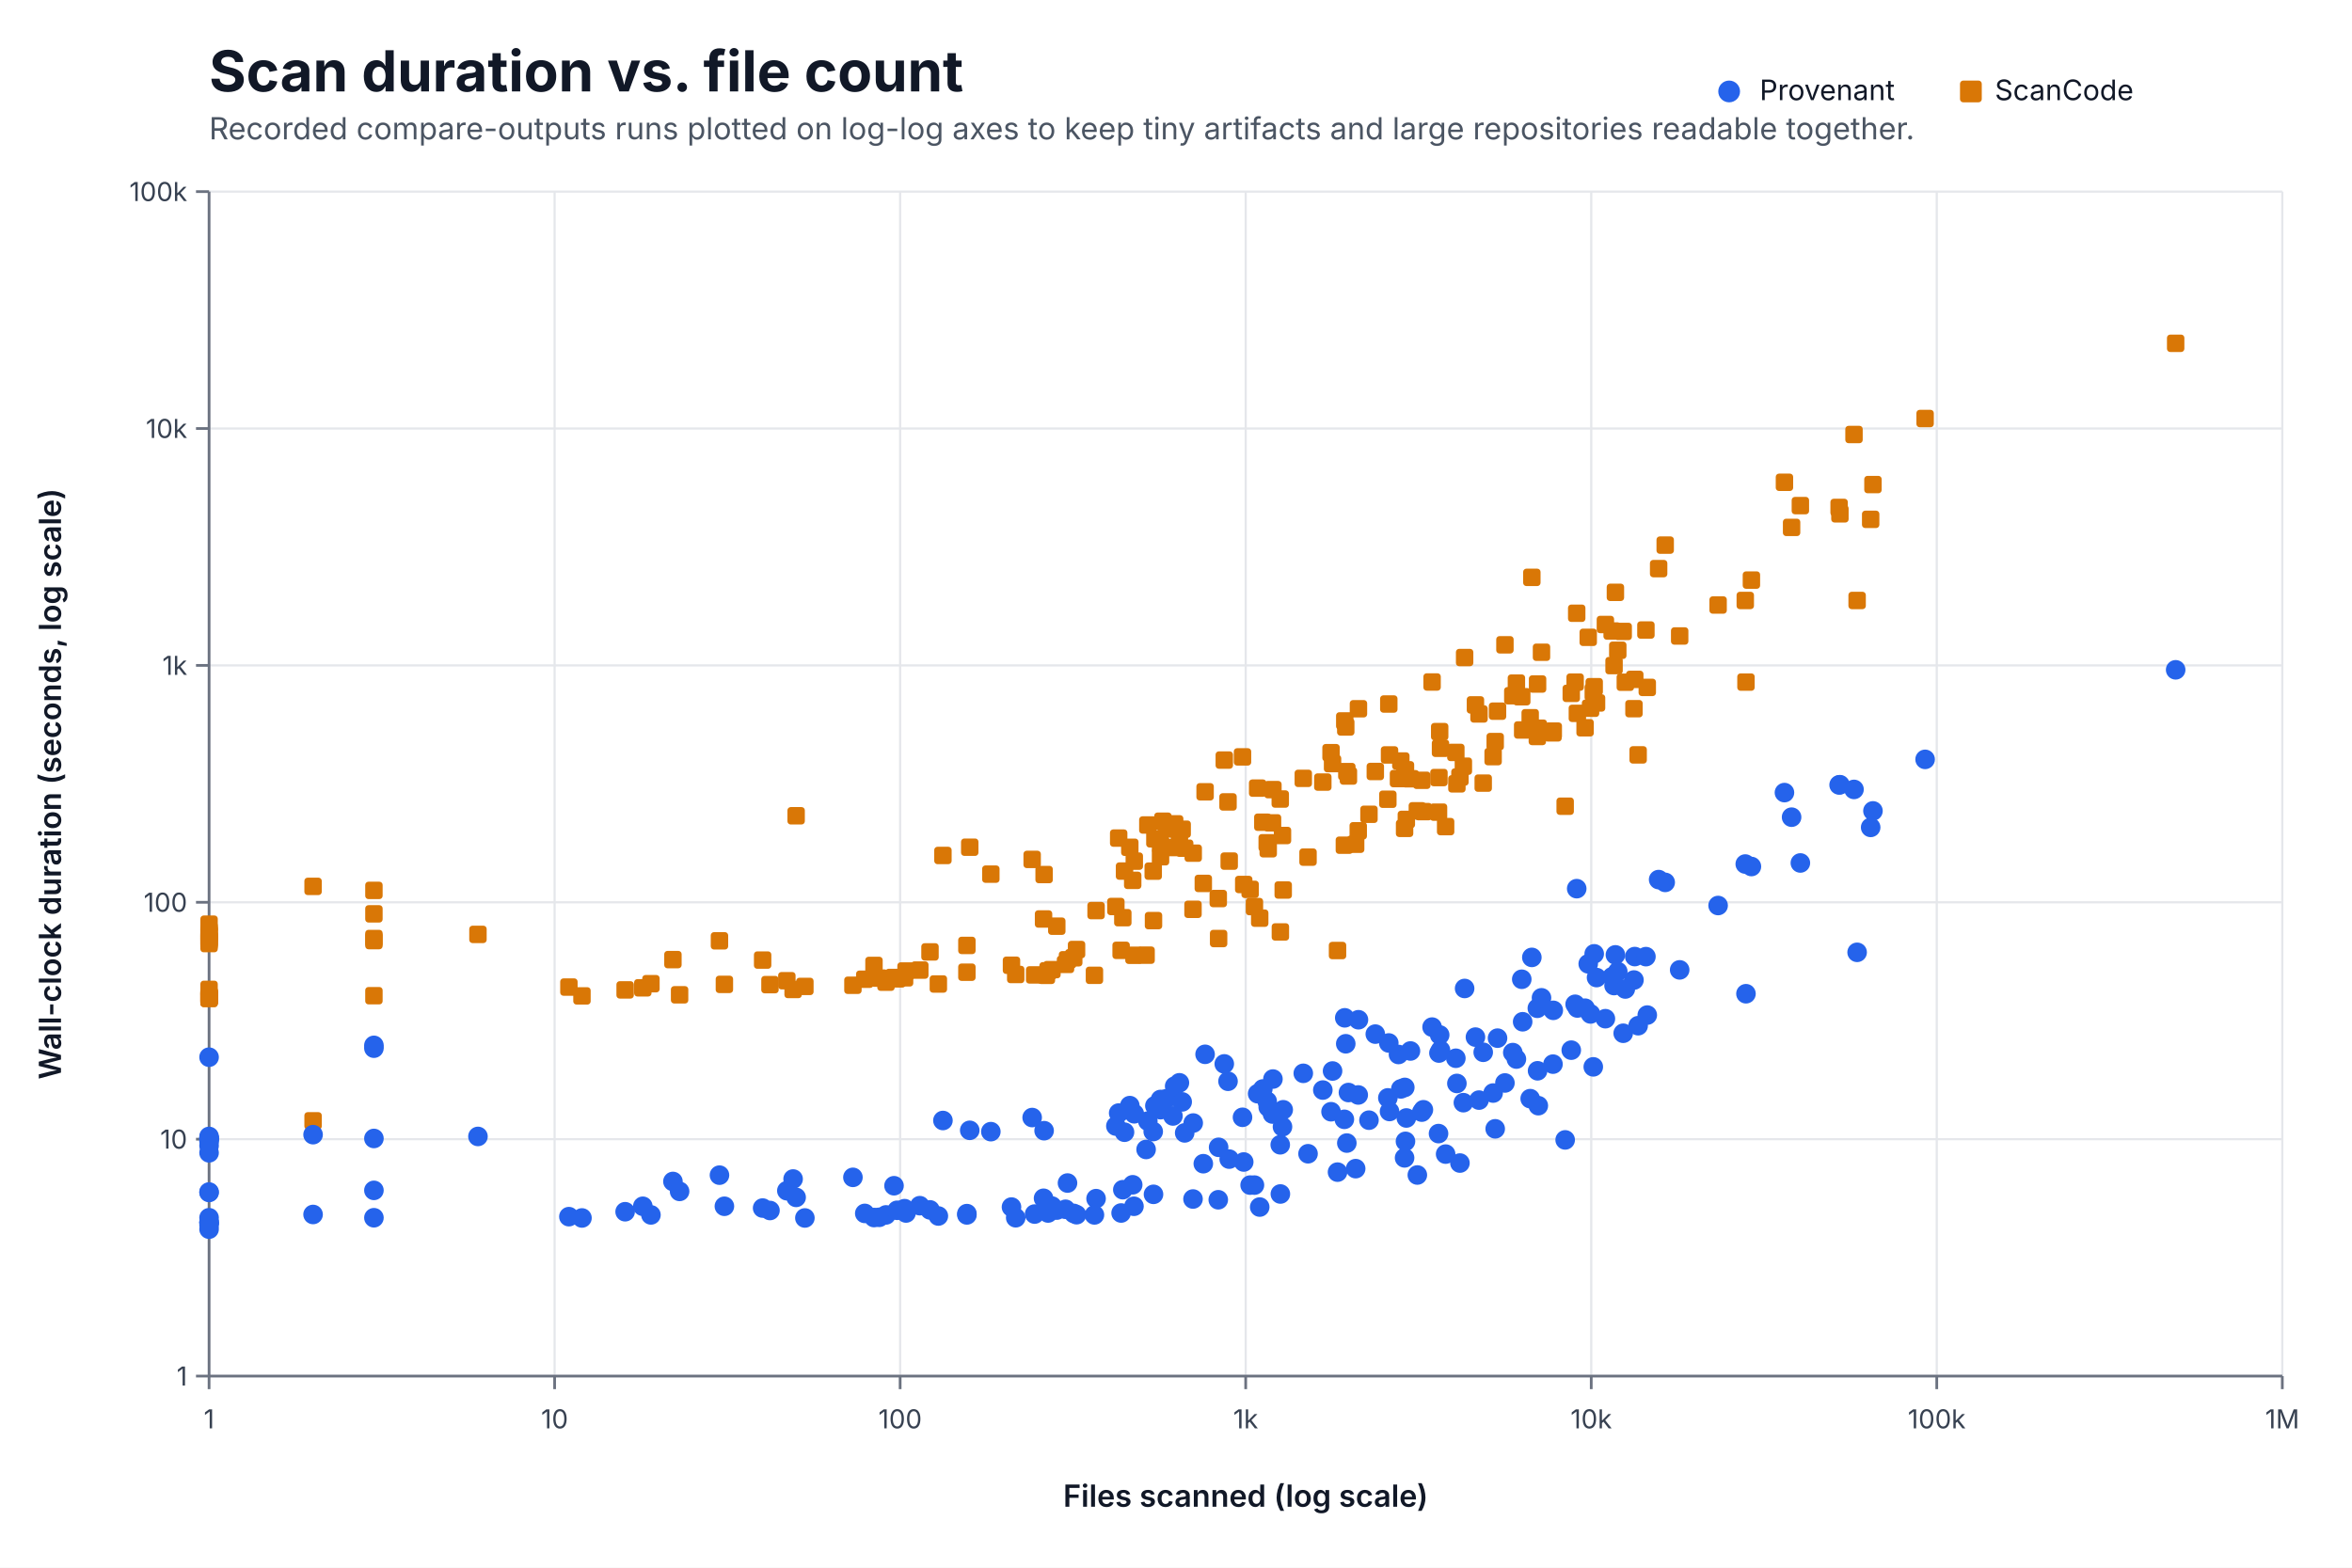
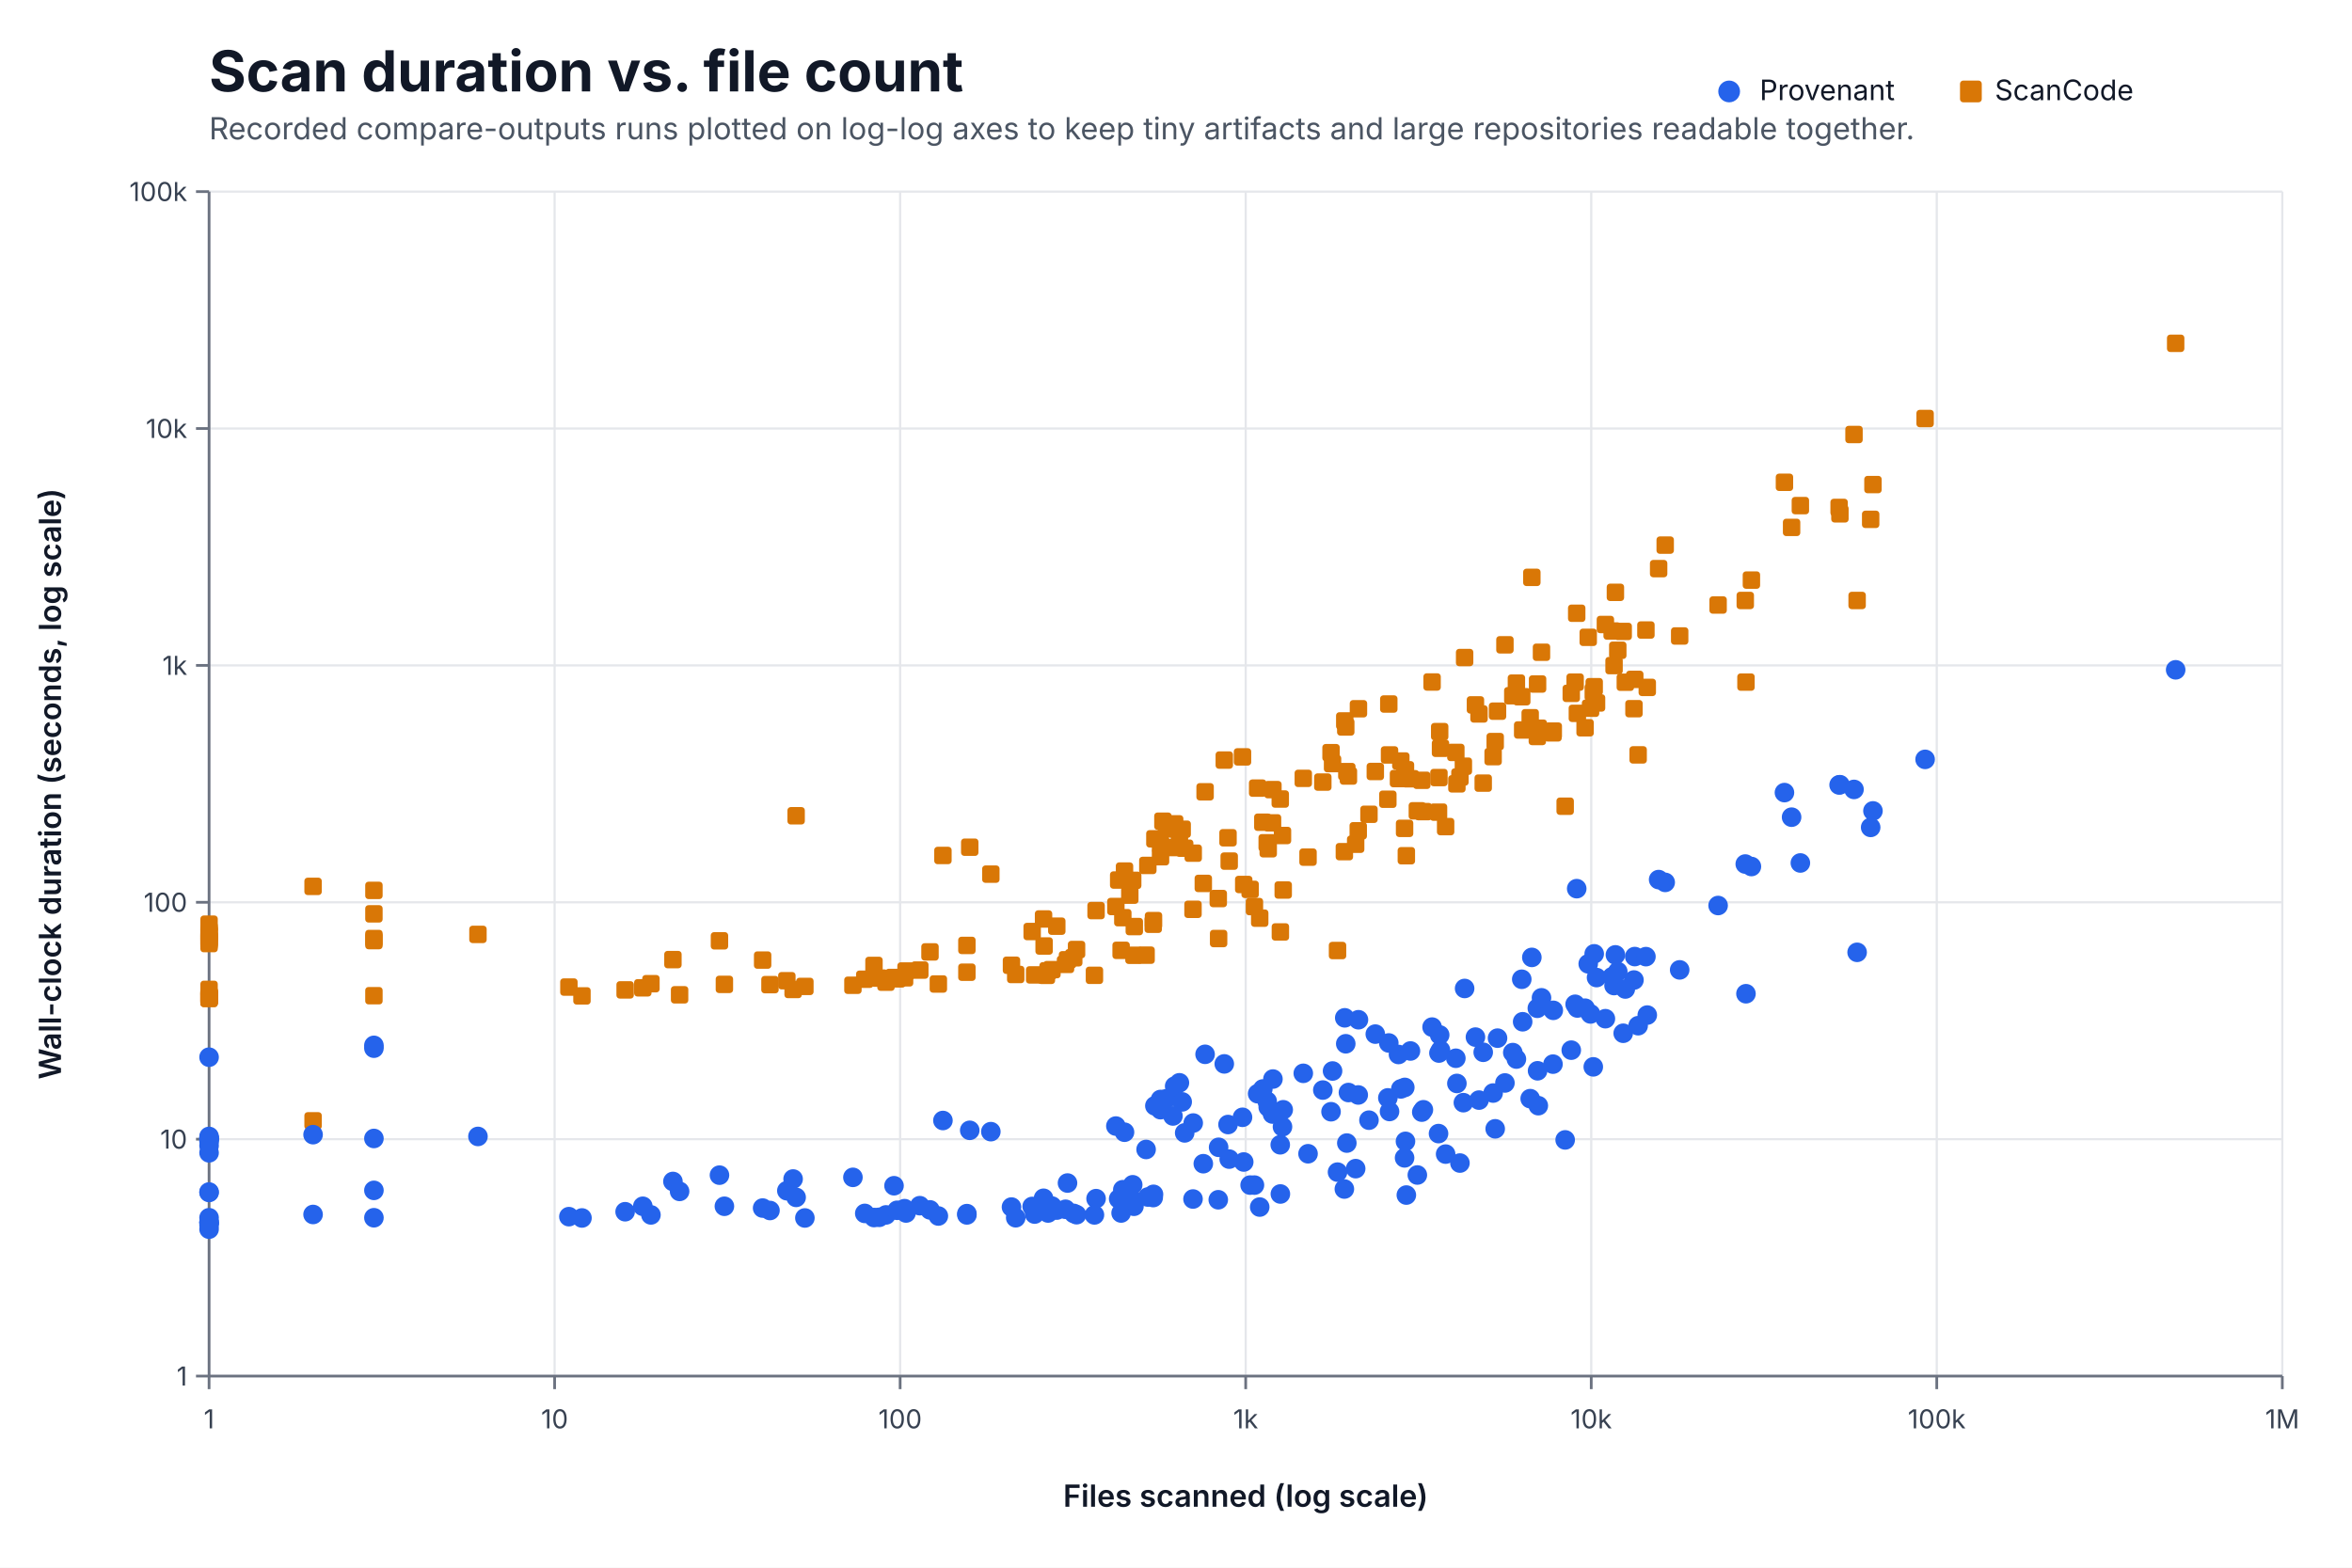
<svg xmlns="http://www.w3.org/2000/svg" width="1080" height="720" viewBox="0 0 1080 720" role="img" aria-labelledby="title desc">
  <style>
    text { font-family: -apple-system, BlinkMacSystemFont, "Segoe UI", sans-serif; fill: #111827; }
    .title { font-size: 26px; font-weight: 700; }
    .subtitle { font-size: 14px; fill: #4b5563; }
    .axis-label { font-size: 14px; font-weight: 600; }
    .tick { font-size: 12px; fill: #374151; }
    .grid { stroke: #e5e7eb; stroke-width: 1; }
    .axis { stroke: #6b7280; stroke-width: 1.25; }
    .legend-label { font-size: 13px; }
  </style>
  <rect x="0" y="0" width="1080" height="720" fill="white" />
  <text class="title" x="96" y="42">Scan duration vs. file count</text>
  <text class="subtitle" x="96" y="64">Recorded compare-outputs runs plotted on log-log axes to keep tiny artifacts and large repositories readable together.</text>
  <line class="grid" x1="96.00" y1="632.00" x2="1048.00" y2="632.00" />
  <line class="grid" x1="96.00" y1="523.20" x2="1048.00" y2="523.20" />
  <line class="grid" x1="96.00" y1="414.40" x2="1048.00" y2="414.40" />
  <line class="grid" x1="96.00" y1="305.60" x2="1048.00" y2="305.60" />
  <line class="grid" x1="96.00" y1="196.80" x2="1048.00" y2="196.80" />
  <line class="grid" x1="96.00" y1="88.00" x2="1048.00" y2="88.00" />
  <line class="grid" x1="96.00" y1="88.00" x2="96.00" y2="632.00" />
  <line class="grid" x1="254.67" y1="88.00" x2="254.67" y2="632.00" />
  <line class="grid" x1="413.33" y1="88.00" x2="413.33" y2="632.00" />
  <line class="grid" x1="572.00" y1="88.00" x2="572.00" y2="632.00" />
  <line class="grid" x1="730.67" y1="88.00" x2="730.67" y2="632.00" />
  <line class="grid" x1="889.33" y1="88.00" x2="889.33" y2="632.00" />
  <line class="grid" x1="1048.00" y1="88.00" x2="1048.00" y2="632.00" />
  <line class="axis" x1="96.00" y1="632.00" x2="1048.00" y2="632.00" />
  <line class="axis" x1="96.00" y1="88.00" x2="96.00" y2="632.00" />
  <line class="axis" x1="96.00" y1="632.00" x2="96.00" y2="638.00" />
  <text class="tick" x="96.00" y="656.00" text-anchor="middle">1</text>
  <line class="axis" x1="254.67" y1="632.00" x2="254.67" y2="638.00" />
  <text class="tick" x="254.67" y="656.00" text-anchor="middle">10</text>
  <line class="axis" x1="413.33" y1="632.00" x2="413.33" y2="638.00" />
  <text class="tick" x="413.33" y="656.00" text-anchor="middle">100</text>
  <line class="axis" x1="572.00" y1="632.00" x2="572.00" y2="638.00" />
  <text class="tick" x="572.00" y="656.00" text-anchor="middle">1k</text>
  <line class="axis" x1="730.67" y1="632.00" x2="730.67" y2="638.00" />
  <text class="tick" x="730.67" y="656.00" text-anchor="middle">10k</text>
  <line class="axis" x1="889.33" y1="632.00" x2="889.33" y2="638.00" />
  <text class="tick" x="889.33" y="656.00" text-anchor="middle">100k</text>
  <line class="axis" x1="1048.00" y1="632.00" x2="1048.00" y2="638.00" />
  <text class="tick" x="1048.00" y="656.00" text-anchor="middle">1M</text>
  <line class="axis" x1="90.00" y1="632.00" x2="96.00" y2="632.00" />
  <text class="tick" x="86.00" y="632.00" text-anchor="end" dominant-baseline="middle">1</text>
  <line class="axis" x1="90.00" y1="523.20" x2="96.00" y2="523.20" />
  <text class="tick" x="86.00" y="523.20" text-anchor="end" dominant-baseline="middle">10</text>
  <line class="axis" x1="90.00" y1="414.40" x2="96.00" y2="414.40" />
  <text class="tick" x="86.00" y="414.40" text-anchor="end" dominant-baseline="middle">100</text>
  <line class="axis" x1="90.00" y1="305.60" x2="96.00" y2="305.60" />
  <text class="tick" x="86.00" y="305.60" text-anchor="end" dominant-baseline="middle">1k</text>
  <line class="axis" x1="90.00" y1="196.80" x2="96.00" y2="196.80" />
  <text class="tick" x="86.00" y="196.80" text-anchor="end" dominant-baseline="middle">10k</text>
  <line class="axis" x1="90.00" y1="88.00" x2="96.00" y2="88.00" />
  <text class="tick" x="86.00" y="88.00" text-anchor="end" dominant-baseline="middle">100k</text>
  <text class="axis-label" x="572.00" y="692.00" text-anchor="middle">Files scanned (log scale)</text>
  <text class="axis-label" x="28" y="360.00" transform="rotate(-90 28 360.00)" text-anchor="middle">Wall-clock duration (seconds, log scale)</text>
  <g aria-label="Legend">
    <circle cx="794" cy="42" r="5" fill="#2563eb" />
    <text class="legend-label" x="808" y="46">Provenant</text>
    <rect x="900" y="37" width="10" height="10" fill="#d97706" rx="1.5" />
    <text class="legend-label" x="916" y="46">ScanCode</text>
  </g>
  <g aria-label="ScanCode points">
    <rect x="92.00" y="420.46" width="8" height="8" fill="#d97706" rx="1.5" />
    <rect x="92.00" y="423.47" width="8" height="8" fill="#d97706" rx="1.5" />
    <rect x="92.00" y="425.26" width="8" height="8" fill="#d97706" rx="1.5" />
    <rect x="92.00" y="424.52" width="8" height="8" fill="#d97706" rx="1.5" />
    <rect x="92.00" y="453.23" width="8" height="8" fill="#d97706" rx="1.5" />
    <rect x="92.00" y="454.13" width="8" height="8" fill="#d97706" rx="1.5" />
    <rect x="92.00" y="450.39" width="8" height="8" fill="#d97706" rx="1.5" />
    <rect x="92.00" y="454.09" width="8" height="8" fill="#d97706" rx="1.5" />
    <rect x="92.00" y="429.37" width="8" height="8" fill="#d97706" rx="1.5" />
    <rect x="92.00" y="428.44" width="8" height="8" fill="#d97706" rx="1.5" />
    <rect x="92.00" y="427.25" width="8" height="8" fill="#d97706" rx="1.5" />
    <rect x="92.00" y="453.66" width="8" height="8" fill="#d97706" rx="1.5" />
    <rect x="92.00" y="454.09" width="8" height="8" fill="#d97706" rx="1.5" />
    <rect x="92.00" y="427.69" width="8" height="8" fill="#d97706" rx="1.5" />
    <rect x="92.00" y="453.46" width="8" height="8" fill="#d97706" rx="1.5" />
    <rect x="92.00" y="454.54" width="8" height="8" fill="#d97706" rx="1.5" />
    <rect x="92.00" y="454.54" width="8" height="8" fill="#d97706" rx="1.5" />
    <rect x="139.76" y="510.78" width="8" height="8" fill="#d97706" rx="1.5" />
    <rect x="139.76" y="403.09" width="8" height="8" fill="#d97706" rx="1.5" />
    <rect x="167.70" y="427.04" width="8" height="8" fill="#d97706" rx="1.5" />
    <rect x="167.70" y="404.94" width="8" height="8" fill="#d97706" rx="1.5" />
    <rect x="167.70" y="427.99" width="8" height="8" fill="#d97706" rx="1.5" />
    <rect x="167.70" y="453.30" width="8" height="8" fill="#d97706" rx="1.5" />
    <rect x="167.70" y="415.71" width="8" height="8" fill="#d97706" rx="1.5" />
    <rect x="215.47" y="425.14" width="8" height="8" fill="#d97706" rx="1.5" />
    <rect x="257.23" y="449.34" width="8" height="8" fill="#d97706" rx="1.5" />
    <rect x="263.23" y="453.39" width="8" height="8" fill="#d97706" rx="1.5" />
    <rect x="283.05" y="450.63" width="8" height="8" fill="#d97706" rx="1.5" />
    <rect x="291.17" y="449.68" width="8" height="8" fill="#d97706" rx="1.5" />
    <rect x="294.90" y="447.79" width="8" height="8" fill="#d97706" rx="1.5" />
    <rect x="305.00" y="436.72" width="8" height="8" fill="#d97706" rx="1.5" />
    <rect x="308.06" y="452.89" width="8" height="8" fill="#d97706" rx="1.5" />
    <rect x="326.37" y="428.10" width="8" height="8" fill="#d97706" rx="1.5" />
    <rect x="328.63" y="448.10" width="8" height="8" fill="#d97706" rx="1.5" />
    <rect x="346.19" y="436.94" width="8" height="8" fill="#d97706" rx="1.5" />
    <rect x="349.56" y="448.21" width="8" height="8" fill="#d97706" rx="1.5" />
    <rect x="357.31" y="446.42" width="8" height="8" fill="#d97706" rx="1.5" />
    <rect x="360.18" y="450.45" width="8" height="8" fill="#d97706" rx="1.5" />
    <rect x="361.57" y="370.67" width="8" height="8" fill="#d97706" rx="1.5" />
    <rect x="365.59" y="449.04" width="8" height="8" fill="#d97706" rx="1.5" />
    <rect x="387.65" y="448.50" width="8" height="8" fill="#d97706" rx="1.5" />
    <rect x="393.09" y="445.73" width="8" height="8" fill="#d97706" rx="1.5" />
    <rect x="397.32" y="439.40" width="8" height="8" fill="#d97706" rx="1.5" />
    <rect x="399.74" y="445.22" width="8" height="8" fill="#d97706" rx="1.5" />
    <rect x="402.83" y="447.10" width="8" height="8" fill="#d97706" rx="1.5" />
    <rect x="406.52" y="444.93" width="8" height="8" fill="#d97706" rx="1.5" />
    <rect x="407.94" y="445.56" width="8" height="8" fill="#d97706" rx="1.5" />
    <rect x="411.37" y="445.09" width="8" height="8" fill="#d97706" rx="1.5" />
    <rect x="412.04" y="441.96" width="8" height="8" fill="#d97706" rx="1.5" />
    <rect x="418.36" y="441.53" width="8" height="8" fill="#d97706" rx="1.5" />
    <rect x="423.04" y="433.19" width="8" height="8" fill="#d97706" rx="1.5" />
    <rect x="426.88" y="447.92" width="8" height="8" fill="#d97706" rx="1.5" />
    <rect x="428.98" y="388.90" width="8" height="8" fill="#d97706" rx="1.5" />
    <rect x="439.98" y="442.51" width="8" height="8" fill="#d97706" rx="1.5" />
    <rect x="439.98" y="430.21" width="8" height="8" fill="#d97706" rx="1.5" />
    <rect x="441.29" y="385.10" width="8" height="8" fill="#d97706" rx="1.5" />
    <rect x="450.98" y="397.47" width="8" height="8" fill="#d97706" rx="1.5" />
    <rect x="460.46" y="439.32" width="8" height="8" fill="#d97706" rx="1.5" />
    <rect x="462.40" y="443.56" width="8" height="8" fill="#d97706" rx="1.5" />
-     <rect x="469.95" y="390.71" width="8" height="8" fill="#d97706" rx="1.5" />
+     <rect x="469.95" y="423.83" width="8" height="8" fill="#d97706" rx="1.5" />
    <rect x="471.08" y="443.75" width="8" height="8" fill="#d97706" rx="1.5" />
    <rect x="475.18" y="418.07" width="8" height="8" fill="#d97706" rx="1.5" />
-     <rect x="475.44" y="397.66" width="8" height="8" fill="#d97706" rx="1.5" />
+     <rect x="475.44" y="430.47" width="8" height="8" fill="#d97706" rx="1.5" />
    <rect x="476.49" y="443.95" width="8" height="8" fill="#d97706" rx="1.5" />
    <rect x="477.26" y="441.87" width="8" height="8" fill="#d97706" rx="1.5" />
    <rect x="479.04" y="441.32" width="8" height="8" fill="#d97706" rx="1.5" />
    <rect x="481.26" y="421.37" width="8" height="8" fill="#d97706" rx="1.5" />
    <rect x="485.27" y="438.93" width="8" height="8" fill="#d97706" rx="1.5" />
    <rect x="486.18" y="436.80" width="8" height="8" fill="#d97706" rx="1.5" />
    <rect x="489.05" y="435.88" width="8" height="8" fill="#d97706" rx="1.5" />
    <rect x="490.34" y="432.10" width="8" height="8" fill="#d97706" rx="1.5" />
    <rect x="498.55" y="443.94" width="8" height="8" fill="#d97706" rx="1.5" />
    <rect x="499.30" y="414.21" width="8" height="8" fill="#d97706" rx="1.5" />
    <rect x="508.39" y="412.34" width="8" height="8" fill="#d97706" rx="1.5" />
-     <rect x="509.68" y="380.92" width="8" height="8" fill="#d97706" rx="1.5" />
+     <rect x="509.68" y="400.18" width="8" height="8" fill="#d97706" rx="1.5" />
    <rect x="510.80" y="432.47" width="8" height="8" fill="#d97706" rx="1.5" />
    <rect x="511.58" y="417.47" width="8" height="8" fill="#d97706" rx="1.5" />
    <rect x="512.36" y="396.07" width="8" height="8" fill="#d97706" rx="1.5" />
-     <rect x="514.79" y="385.13" width="8" height="8" fill="#d97706" rx="1.5" />
+     <rect x="514.79" y="407.11" width="8" height="8" fill="#d97706" rx="1.5" />
    <rect x="516.12" y="400.33" width="8" height="8" fill="#d97706" rx="1.5" />
    <rect x="516.70" y="434.73" width="8" height="8" fill="#d97706" rx="1.5" />
-     <rect x="516.85" y="391.50" width="8" height="8" fill="#d97706" rx="1.5" />
+     <rect x="516.85" y="421.56" width="8" height="8" fill="#d97706" rx="1.5" />
    <rect x="522.27" y="434.69" width="8" height="8" fill="#d97706" rx="1.5" />
-     <rect x="523.07" y="374.90" width="8" height="8" fill="#d97706" rx="1.5" />
-     <rect x="525.54" y="396.10" width="8" height="8" fill="#d97706" rx="1.5" />
+     <rect x="523.07" y="393.48" width="8" height="8" fill="#d97706" rx="1.5" />
+     <rect x="525.54" y="420.49" width="8" height="8" fill="#d97706" rx="1.5" />
    <rect x="525.67" y="418.82" width="8" height="8" fill="#d97706" rx="1.5" />
    <rect x="526.30" y="381.25" width="8" height="8" fill="#d97706" rx="1.5" />
    <rect x="528.90" y="383.91" width="8" height="8" fill="#d97706" rx="1.5" />
    <rect x="528.90" y="389.48" width="8" height="8" fill="#d97706" rx="1.5" />
    <rect x="529.99" y="373.16" width="8" height="8" fill="#d97706" rx="1.5" />
    <rect x="531.64" y="376.71" width="8" height="8" fill="#d97706" rx="1.5" />
    <rect x="534.61" y="385.27" width="8" height="8" fill="#d97706" rx="1.5" />
    <rect x="535.39" y="374.38" width="8" height="8" fill="#d97706" rx="1.5" />
    <rect x="537.57" y="381.59" width="8" height="8" fill="#d97706" rx="1.5" />
    <rect x="538.84" y="376.84" width="8" height="8" fill="#d97706" rx="1.5" />
    <rect x="539.99" y="385.56" width="8" height="8" fill="#d97706" rx="1.5" />
    <rect x="543.81" y="413.62" width="8" height="8" fill="#d97706" rx="1.5" />
    <rect x="543.91" y="387.84" width="8" height="8" fill="#d97706" rx="1.5" />
    <rect x="548.54" y="401.74" width="8" height="8" fill="#d97706" rx="1.5" />
    <rect x="549.36" y="359.65" width="8" height="8" fill="#d97706" rx="1.5" />
    <rect x="555.41" y="408.67" width="8" height="8" fill="#d97706" rx="1.5" />
    <rect x="555.57" y="427.04" width="8" height="8" fill="#d97706" rx="1.5" />
    <rect x="558.17" y="345.08" width="8" height="8" fill="#d97706" rx="1.5" />
-     <rect x="559.89" y="364.30" width="8" height="8" fill="#d97706" rx="1.5" />
+     <rect x="559.89" y="380.76" width="8" height="8" fill="#d97706" rx="1.5" />
    <rect x="560.43" y="391.49" width="8" height="8" fill="#d97706" rx="1.5" />
    <rect x="566.54" y="343.62" width="8" height="8" fill="#d97706" rx="1.5" />
    <rect x="567.10" y="402.22" width="8" height="8" fill="#d97706" rx="1.5" />
    <rect x="570.04" y="404.47" width="8" height="8" fill="#d97706" rx="1.5" />
    <rect x="572.02" y="412.37" width="8" height="8" fill="#d97706" rx="1.5" />
    <rect x="573.49" y="357.97" width="8" height="8" fill="#d97706" rx="1.5" />
    <rect x="574.44" y="417.69" width="8" height="8" fill="#d97706" rx="1.5" />
    <rect x="575.87" y="373.63" width="8" height="8" fill="#d97706" rx="1.5" />
    <rect x="577.87" y="383.06" width="8" height="8" fill="#d97706" rx="1.5" />
    <rect x="578.35" y="385.81" width="8" height="8" fill="#d97706" rx="1.5" />
    <rect x="580.33" y="373.93" width="8" height="8" fill="#d97706" rx="1.5" />
    <rect x="580.51" y="358.66" width="8" height="8" fill="#d97706" rx="1.5" />
    <rect x="583.87" y="362.98" width="8" height="8" fill="#d97706" rx="1.5" />
    <rect x="583.93" y="424.01" width="8" height="8" fill="#d97706" rx="1.5" />
    <rect x="584.90" y="379.72" width="8" height="8" fill="#d97706" rx="1.5" />
    <rect x="585.23" y="404.76" width="8" height="8" fill="#d97706" rx="1.5" />
    <rect x="594.45" y="353.48" width="8" height="8" fill="#d97706" rx="1.5" />
    <rect x="596.63" y="389.66" width="8" height="8" fill="#d97706" rx="1.5" />
    <rect x="603.42" y="355.19" width="8" height="8" fill="#d97706" rx="1.5" />
    <rect x="607.19" y="341.69" width="8" height="8" fill="#d97706" rx="1.5" />
    <rect x="607.89" y="346.71" width="8" height="8" fill="#d97706" rx="1.5" />
    <rect x="610.17" y="432.56" width="8" height="8" fill="#d97706" rx="1.5" />
-     <rect x="613.31" y="384.18" width="8" height="8" fill="#d97706" rx="1.5" />
+     <rect x="613.31" y="387.15" width="8" height="8" fill="#d97706" rx="1.5" />
    <rect x="613.49" y="327.10" width="8" height="8" fill="#d97706" rx="1.5" />
    <rect x="613.95" y="329.87" width="8" height="8" fill="#d97706" rx="1.5" />
    <rect x="614.44" y="350.37" width="8" height="8" fill="#d97706" rx="1.5" />
    <rect x="615.18" y="352.40" width="8" height="8" fill="#d97706" rx="1.5" />
    <rect x="618.50" y="383.74" width="8" height="8" fill="#d97706" rx="1.5" />
    <rect x="619.68" y="377.56" width="8" height="8" fill="#d97706" rx="1.5" />
    <rect x="619.78" y="321.51" width="8" height="8" fill="#d97706" rx="1.5" />
    <rect x="624.61" y="369.98" width="8" height="8" fill="#d97706" rx="1.5" />
    <rect x="627.52" y="350.33" width="8" height="8" fill="#d97706" rx="1.5" />
    <rect x="633.28" y="363.07" width="8" height="8" fill="#d97706" rx="1.5" />
    <rect x="633.71" y="319.34" width="8" height="8" fill="#d97706" rx="1.5" />
    <rect x="634.05" y="342.72" width="8" height="8" fill="#d97706" rx="1.5" />
    <rect x="638.16" y="353.58" width="8" height="8" fill="#d97706" rx="1.5" />
    <rect x="639.24" y="345.52" width="8" height="8" fill="#d97706" rx="1.5" />
    <rect x="640.96" y="376.44" width="8" height="8" fill="#d97706" rx="1.5" />
    <rect x="641.06" y="351.33" width="8" height="8" fill="#d97706" rx="1.5" />
    <rect x="641.37" y="349.55" width="8" height="8" fill="#d97706" rx="1.5" />
-     <rect x="641.77" y="372.34" width="8" height="8" fill="#d97706" rx="1.5" />
+     <rect x="641.77" y="389.02" width="8" height="8" fill="#d97706" rx="1.5" />
    <rect x="643.66" y="353.67" width="8" height="8" fill="#d97706" rx="1.5" />
    <rect x="646.82" y="368.39" width="8" height="8" fill="#d97706" rx="1.5" />
    <rect x="648.86" y="354.37" width="8" height="8" fill="#d97706" rx="1.5" />
    <rect x="649.60" y="368.75" width="8" height="8" fill="#d97706" rx="1.5" />
    <rect x="653.59" y="309.22" width="8" height="8" fill="#d97706" rx="1.5" />
    <rect x="656.55" y="369.00" width="8" height="8" fill="#d97706" rx="1.5" />
    <rect x="656.74" y="353.11" width="8" height="8" fill="#d97706" rx="1.5" />
    <rect x="657.08" y="332.02" width="8" height="8" fill="#d97706" rx="1.5" />
    <rect x="657.46" y="339.67" width="8" height="8" fill="#d97706" rx="1.5" />
    <rect x="659.81" y="375.65" width="8" height="8" fill="#d97706" rx="1.5" />
    <rect x="664.50" y="341.57" width="8" height="8" fill="#d97706" rx="1.5" />
    <rect x="664.98" y="356.00" width="8" height="8" fill="#d97706" rx="1.5" />
    <rect x="666.38" y="352.86" width="8" height="8" fill="#d97706" rx="1.5" />
    <rect x="667.96" y="347.89" width="8" height="8" fill="#d97706" rx="1.5" />
    <rect x="668.53" y="297.99" width="8" height="8" fill="#d97706" rx="1.5" />
    <rect x="673.50" y="319.74" width="8" height="8" fill="#d97706" rx="1.5" />
    <rect x="675.14" y="323.90" width="8" height="8" fill="#d97706" rx="1.5" />
    <rect x="677.07" y="355.67" width="8" height="8" fill="#d97706" rx="1.5" />
    <rect x="681.62" y="343.50" width="8" height="8" fill="#d97706" rx="1.5" />
    <rect x="682.57" y="336.59" width="8" height="8" fill="#d97706" rx="1.5" />
    <rect x="683.64" y="322.63" width="8" height="8" fill="#d97706" rx="1.5" />
    <rect x="687.04" y="292.14" width="8" height="8" fill="#d97706" rx="1.5" />
    <rect x="690.65" y="315.53" width="8" height="8" fill="#d97706" rx="1.5" />
    <rect x="692.31" y="309.74" width="8" height="8" fill="#d97706" rx="1.5" />
    <rect x="694.77" y="315.99" width="8" height="8" fill="#d97706" rx="1.5" />
    <rect x="695.18" y="331.26" width="8" height="8" fill="#d97706" rx="1.5" />
    <rect x="698.64" y="325.64" width="8" height="8" fill="#d97706" rx="1.5" />
    <rect x="699.40" y="261.17" width="8" height="8" fill="#d97706" rx="1.5" />
    <rect x="701.92" y="334.25" width="8" height="8" fill="#d97706" rx="1.5" />
    <rect x="702.03" y="310.15" width="8" height="8" fill="#d97706" rx="1.5" />
    <rect x="702.37" y="330.44" width="8" height="8" fill="#d97706" rx="1.5" />
    <rect x="703.83" y="295.56" width="8" height="8" fill="#d97706" rx="1.5" />
    <rect x="709.11" y="332.59" width="8" height="8" fill="#d97706" rx="1.5" />
    <rect x="709.24" y="331.79" width="8" height="8" fill="#d97706" rx="1.5" />
    <rect x="714.70" y="366.27" width="8" height="8" fill="#d97706" rx="1.5" />
    <rect x="717.50" y="314.45" width="8" height="8" fill="#d97706" rx="1.5" />
    <rect x="719.28" y="309.28" width="8" height="8" fill="#d97706" rx="1.5" />
    <rect x="720.00" y="277.65" width="8" height="8" fill="#d97706" rx="1.5" />
    <rect x="720.30" y="323.62" width="8" height="8" fill="#d97706" rx="1.5" />
    <rect x="723.85" y="330.25" width="8" height="8" fill="#d97706" rx="1.5" />
    <rect x="725.29" y="288.71" width="8" height="8" fill="#d97706" rx="1.5" />
    <rect x="726.36" y="321.28" width="8" height="8" fill="#d97706" rx="1.5" />
    <rect x="727.61" y="313.95" width="8" height="8" fill="#d97706" rx="1.5" />
    <rect x="728.03" y="311.39" width="8" height="8" fill="#d97706" rx="1.5" />
    <rect x="729.11" y="318.85" width="8" height="8" fill="#d97706" rx="1.5" />
    <rect x="733.17" y="282.81" width="8" height="8" fill="#d97706" rx="1.5" />
    <rect x="736.27" y="285.81" width="8" height="8" fill="#d97706" rx="1.5" />
    <rect x="737.15" y="301.70" width="8" height="8" fill="#d97706" rx="1.5" />
    <rect x="737.77" y="268.04" width="8" height="8" fill="#d97706" rx="1.5" />
    <rect x="738.86" y="294.65" width="8" height="8" fill="#d97706" rx="1.5" />
    <rect x="741.35" y="286.00" width="8" height="8" fill="#d97706" rx="1.5" />
    <rect x="742.32" y="309.33" width="8" height="8" fill="#d97706" rx="1.5" />
    <rect x="746.29" y="321.48" width="8" height="8" fill="#d97706" rx="1.5" />
    <rect x="746.66" y="308.03" width="8" height="8" fill="#d97706" rx="1.5" />
    <rect x="748.21" y="342.70" width="8" height="8" fill="#d97706" rx="1.5" />
    <rect x="751.78" y="285.35" width="8" height="8" fill="#d97706" rx="1.5" />
    <rect x="752.40" y="311.70" width="8" height="8" fill="#d97706" rx="1.5" />
    <rect x="757.62" y="257.15" width="8" height="8" fill="#d97706" rx="1.5" />
    <rect x="760.63" y="246.36" width="8" height="8" fill="#d97706" rx="1.5" />
    <rect x="767.28" y="288.09" width="8" height="8" fill="#d97706" rx="1.5" />
    <rect x="784.93" y="273.87" width="8" height="8" fill="#d97706" rx="1.5" />
    <rect x="797.40" y="271.78" width="8" height="8" fill="#d97706" rx="1.5" />
    <rect x="797.72" y="309.27" width="8" height="8" fill="#d97706" rx="1.5" />
    <rect x="800.22" y="262.42" width="8" height="8" fill="#d97706" rx="1.5" />
    <rect x="815.39" y="217.51" width="8" height="8" fill="#d97706" rx="1.5" />
    <rect x="818.67" y="238.22" width="8" height="8" fill="#d97706" rx="1.5" />
    <rect x="822.70" y="228.21" width="8" height="8" fill="#d97706" rx="1.5" />
    <rect x="840.49" y="229.06" width="8" height="8" fill="#d97706" rx="1.5" />
    <rect x="840.86" y="231.99" width="8" height="8" fill="#d97706" rx="1.5" />
    <rect x="847.33" y="195.56" width="8" height="8" fill="#d97706" rx="1.5" />
    <rect x="848.76" y="271.78" width="8" height="8" fill="#d97706" rx="1.5" />
    <rect x="854.98" y="234.53" width="8" height="8" fill="#d97706" rx="1.5" />
    <rect x="856.03" y="218.55" width="8" height="8" fill="#d97706" rx="1.5" />
    <rect x="879.98" y="188.22" width="8" height="8" fill="#d97706" rx="1.5" />
    <rect x="995.03" y="153.67" width="8" height="8" fill="#d97706" rx="1.5" />
  </g>
  <g aria-label="Provenant points">
    <circle cx="96.00" cy="522.92" r="4.5" fill="#2563eb" />
    <circle cx="96.00" cy="522.78" r="4.5" fill="#2563eb" />
    <circle cx="96.00" cy="522.68" r="4.5" fill="#2563eb" />
    <circle cx="96.00" cy="521.94" r="4.5" fill="#2563eb" />
    <circle cx="96.00" cy="561.35" r="4.5" fill="#2563eb" />
    <circle cx="96.00" cy="561.46" r="4.5" fill="#2563eb" />
    <circle cx="96.00" cy="529.46" r="4.5" fill="#2563eb" />
    <circle cx="96.00" cy="547.49" r="4.5" fill="#2563eb" />
    <circle cx="96.00" cy="485.54" r="4.5" fill="#2563eb" />
    <circle cx="96.00" cy="526.17" r="4.5" fill="#2563eb" />
    <circle cx="96.00" cy="524.11" r="4.5" fill="#2563eb" />
    <circle cx="96.00" cy="547.65" r="4.5" fill="#2563eb" />
    <circle cx="96.00" cy="561.56" r="4.5" fill="#2563eb" />
    <circle cx="96.00" cy="523.72" r="4.5" fill="#2563eb" />
    <circle cx="96.00" cy="559.28" r="4.5" fill="#2563eb" />
    <circle cx="96.00" cy="564.53" r="4.5" fill="#2563eb" />
    <circle cx="96.00" cy="562.64" r="4.5" fill="#2563eb" />
    <circle cx="143.76" cy="521.12" r="4.5" fill="#2563eb" />
    <circle cx="143.76" cy="557.78" r="4.5" fill="#2563eb" />
    <circle cx="171.70" cy="522.87" r="4.5" fill="#2563eb" />
    <circle cx="171.70" cy="559.28" r="4.5" fill="#2563eb" />
    <circle cx="171.70" cy="480.11" r="4.5" fill="#2563eb" />
    <circle cx="171.70" cy="546.71" r="4.5" fill="#2563eb" />
    <circle cx="171.70" cy="481.40" r="4.5" fill="#2563eb" />
    <circle cx="219.47" cy="521.94" r="4.5" fill="#2563eb" />
    <circle cx="261.23" cy="558.78" r="4.5" fill="#2563eb" />
    <circle cx="267.23" cy="559.38" r="4.5" fill="#2563eb" />
    <circle cx="287.05" cy="556.52" r="4.5" fill="#2563eb" />
    <circle cx="295.17" cy="554.01" r="4.5" fill="#2563eb" />
    <circle cx="298.90" cy="557.98" r="4.5" fill="#2563eb" />
    <circle cx="309.00" cy="542.62" r="4.5" fill="#2563eb" />
    <circle cx="312.06" cy="547.18" r="4.5" fill="#2563eb" />
    <circle cx="330.37" cy="539.72" r="4.5" fill="#2563eb" />
    <circle cx="332.63" cy="554.01" r="4.5" fill="#2563eb" />
    <circle cx="350.19" cy="554.83" r="4.5" fill="#2563eb" />
    <circle cx="353.56" cy="555.95" r="4.5" fill="#2563eb" />
    <circle cx="361.31" cy="546.87" r="4.5" fill="#2563eb" />
    <circle cx="364.18" cy="541.49" r="4.5" fill="#2563eb" />
    <circle cx="365.57" cy="549.93" r="4.5" fill="#2563eb" />
    <circle cx="369.59" cy="559.38" r="4.5" fill="#2563eb" />
    <circle cx="391.65" cy="540.73" r="4.5" fill="#2563eb" />
    <circle cx="397.09" cy="557.29" r="4.5" fill="#2563eb" />
    <circle cx="401.32" cy="559.18" r="4.5" fill="#2563eb" />
    <circle cx="403.74" cy="559.08" r="4.5" fill="#2563eb" />
    <circle cx="406.83" cy="557.98" r="4.5" fill="#2563eb" />
    <circle cx="410.52" cy="544.58" r="4.5" fill="#2563eb" />
    <circle cx="411.94" cy="555.86" r="4.5" fill="#2563eb" />
    <circle cx="415.37" cy="555.11" r="4.5" fill="#2563eb" />
    <circle cx="416.04" cy="557.10" r="4.5" fill="#2563eb" />
    <circle cx="422.36" cy="553.74" r="4.5" fill="#2563eb" />
    <circle cx="427.04" cy="555.67" r="4.5" fill="#2563eb" />
    <circle cx="430.88" cy="558.48" r="4.5" fill="#2563eb" />
    <circle cx="432.98" cy="514.62" r="4.5" fill="#2563eb" />
    <circle cx="443.98" cy="557.98" r="4.5" fill="#2563eb" />
    <circle cx="443.98" cy="557.39" r="4.5" fill="#2563eb" />
    <circle cx="445.29" cy="519.13" r="4.5" fill="#2563eb" />
    <circle cx="454.98" cy="519.74" r="4.5" fill="#2563eb" />
    <circle cx="464.46" cy="554.37" r="4.5" fill="#2563eb" />
    <circle cx="466.40" cy="559.28" r="4.5" fill="#2563eb" />
-     <circle cx="473.95" cy="513.26" r="4.5" fill="#2563eb" />
+     <circle cx="473.95" cy="554.10" r="4.5" fill="#2563eb" />
    <circle cx="475.08" cy="557.59" r="4.5" fill="#2563eb" />
    <circle cx="479.18" cy="550.34" r="4.5" fill="#2563eb" />
-     <circle cx="479.44" cy="519.30" r="4.5" fill="#2563eb" />
+     <circle cx="479.44" cy="553.74" r="4.5" fill="#2563eb" />
    <circle cx="480.49" cy="556.24" r="4.5" fill="#2563eb" />
    <circle cx="481.26" cy="557.10" r="4.5" fill="#2563eb" />
    <circle cx="483.04" cy="553.92" r="4.5" fill="#2563eb" />
    <circle cx="485.26" cy="555.76" r="4.5" fill="#2563eb" />
    <circle cx="489.27" cy="555.39" r="4.5" fill="#2563eb" />
    <circle cx="490.18" cy="543.34" r="4.5" fill="#2563eb" />
    <circle cx="493.05" cy="557.29" r="4.5" fill="#2563eb" />
    <circle cx="494.34" cy="557.88" r="4.5" fill="#2563eb" />
    <circle cx="502.55" cy="557.98" r="4.5" fill="#2563eb" />
    <circle cx="503.30" cy="550.51" r="4.5" fill="#2563eb" />
    <circle cx="512.39" cy="517.17" r="4.5" fill="#2563eb" />
-     <circle cx="513.68" cy="511.20" r="4.5" fill="#2563eb" />
+     <circle cx="513.68" cy="550.60" r="4.5" fill="#2563eb" />
    <circle cx="514.80" cy="557.10" r="4.5" fill="#2563eb" />
    <circle cx="515.58" cy="546.40" r="4.5" fill="#2563eb" />
    <circle cx="516.36" cy="520.00" r="4.5" fill="#2563eb" />
-     <circle cx="518.79" cy="507.78" r="4.5" fill="#2563eb" />
+     <circle cx="518.79" cy="551.28" r="4.5" fill="#2563eb" />
    <circle cx="520.12" cy="544.14" r="4.5" fill="#2563eb" />
    <circle cx="520.70" cy="554.01" r="4.5" fill="#2563eb" />
-     <circle cx="520.85" cy="511.54" r="4.5" fill="#2563eb" />
+     <circle cx="520.85" cy="551.53" r="4.5" fill="#2563eb" />
    <circle cx="526.27" cy="527.92" r="4.5" fill="#2563eb" />
-     <circle cx="527.07" cy="514.90" r="4.5" fill="#2563eb" />
-     <circle cx="529.54" cy="519.69" r="4.5" fill="#2563eb" />
+     <circle cx="527.07" cy="549.76" r="4.5" fill="#2563eb" />
+     <circle cx="529.54" cy="550.01" r="4.5" fill="#2563eb" />
    <circle cx="529.67" cy="548.53" r="4.5" fill="#2563eb" />
    <circle cx="530.30" cy="507.88" r="4.5" fill="#2563eb" />
    <circle cx="532.90" cy="504.96" r="4.5" fill="#2563eb" />
    <circle cx="532.90" cy="509.65" r="4.5" fill="#2563eb" />
    <circle cx="533.99" cy="505.42" r="4.5" fill="#2563eb" />
    <circle cx="535.64" cy="504.61" r="4.5" fill="#2563eb" />
    <circle cx="538.61" cy="512.54" r="4.5" fill="#2563eb" />
    <circle cx="539.39" cy="498.86" r="4.5" fill="#2563eb" />
    <circle cx="541.57" cy="497.30" r="4.5" fill="#2563eb" />
    <circle cx="542.84" cy="506.07" r="4.5" fill="#2563eb" />
    <circle cx="543.99" cy="520.31" r="4.5" fill="#2563eb" />
    <circle cx="547.81" cy="550.68" r="4.5" fill="#2563eb" />
    <circle cx="547.91" cy="515.78" r="4.5" fill="#2563eb" />
    <circle cx="552.54" cy="534.46" r="4.5" fill="#2563eb" />
    <circle cx="553.36" cy="484.22" r="4.5" fill="#2563eb" />
    <circle cx="559.41" cy="551.02" r="4.5" fill="#2563eb" />
    <circle cx="559.57" cy="526.93" r="4.5" fill="#2563eb" />
    <circle cx="562.17" cy="488.62" r="4.5" fill="#2563eb" />
-     <circle cx="563.89" cy="496.60" r="4.5" fill="#2563eb" />
+     <circle cx="563.89" cy="516.47" r="4.5" fill="#2563eb" />
    <circle cx="564.43" cy="532.35" r="4.5" fill="#2563eb" />
    <circle cx="570.54" cy="513.15" r="4.5" fill="#2563eb" />
    <circle cx="571.10" cy="533.68" r="4.5" fill="#2563eb" />
    <circle cx="574.04" cy="544.29" r="4.5" fill="#2563eb" />
    <circle cx="576.02" cy="544.29" r="4.5" fill="#2563eb" />
    <circle cx="577.49" cy="502.31" r="4.5" fill="#2563eb" />
    <circle cx="578.44" cy="554.37" r="4.5" fill="#2563eb" />
    <circle cx="579.87" cy="500.14" r="4.5" fill="#2563eb" />
    <circle cx="581.87" cy="505.77" r="4.5" fill="#2563eb" />
    <circle cx="582.35" cy="508.50" r="4.5" fill="#2563eb" />
    <circle cx="584.33" cy="511.65" r="4.5" fill="#2563eb" />
    <circle cx="584.51" cy="495.58" r="4.5" fill="#2563eb" />
    <circle cx="587.87" cy="525.77" r="4.5" fill="#2563eb" />
    <circle cx="587.93" cy="548.37" r="4.5" fill="#2563eb" />
    <circle cx="588.90" cy="517.51" r="4.5" fill="#2563eb" />
    <circle cx="589.23" cy="509.69" r="4.5" fill="#2563eb" />
    <circle cx="598.45" cy="492.95" r="4.5" fill="#2563eb" />
    <circle cx="600.63" cy="529.89" r="4.5" fill="#2563eb" />
    <circle cx="607.42" cy="500.64" r="4.5" fill="#2563eb" />
    <circle cx="611.19" cy="510.59" r="4.5" fill="#2563eb" />
    <circle cx="611.89" cy="491.89" r="4.5" fill="#2563eb" />
    <circle cx="614.17" cy="538.33" r="4.5" fill="#2563eb" />
-     <circle cx="617.31" cy="514.08" r="4.5" fill="#2563eb" />
+     <circle cx="617.31" cy="546.09" r="4.5" fill="#2563eb" />
    <circle cx="617.49" cy="467.46" r="4.5" fill="#2563eb" />
    <circle cx="617.95" cy="479.38" r="4.5" fill="#2563eb" />
    <circle cx="618.44" cy="524.98" r="4.5" fill="#2563eb" />
    <circle cx="619.18" cy="501.77" r="4.5" fill="#2563eb" />
    <circle cx="622.50" cy="536.73" r="4.5" fill="#2563eb" />
    <circle cx="623.68" cy="502.89" r="4.5" fill="#2563eb" />
    <circle cx="623.78" cy="468.34" r="4.5" fill="#2563eb" />
    <circle cx="628.61" cy="514.47" r="4.5" fill="#2563eb" />
    <circle cx="631.52" cy="474.94" r="4.5" fill="#2563eb" />
    <circle cx="637.28" cy="504.23" r="4.5" fill="#2563eb" />
    <circle cx="637.71" cy="479.01" r="4.5" fill="#2563eb" />
    <circle cx="638.05" cy="510.48" r="4.5" fill="#2563eb" />
    <circle cx="642.16" cy="484.30" r="4.5" fill="#2563eb" />
    <circle cx="643.24" cy="500.11" r="4.5" fill="#2563eb" />
    <circle cx="644.96" cy="531.78" r="4.5" fill="#2563eb" />
    <circle cx="645.06" cy="499.42" r="4.5" fill="#2563eb" />
    <circle cx="645.37" cy="524.20" r="4.5" fill="#2563eb" />
-     <circle cx="645.77" cy="513.46" r="4.5" fill="#2563eb" />
+     <circle cx="645.77" cy="548.86" r="4.5" fill="#2563eb" />
    <circle cx="647.66" cy="482.69" r="4.5" fill="#2563eb" />
    <circle cx="650.82" cy="539.65" r="4.5" fill="#2563eb" />
    <circle cx="652.86" cy="510.77" r="4.5" fill="#2563eb" />
    <circle cx="653.60" cy="509.69" r="4.5" fill="#2563eb" />
    <circle cx="657.59" cy="471.72" r="4.5" fill="#2563eb" />
    <circle cx="660.55" cy="520.63" r="4.5" fill="#2563eb" />
    <circle cx="660.74" cy="483.64" r="4.5" fill="#2563eb" />
    <circle cx="661.08" cy="475.33" r="4.5" fill="#2563eb" />
    <circle cx="661.46" cy="482.35" r="4.5" fill="#2563eb" />
    <circle cx="663.81" cy="530.05" r="4.5" fill="#2563eb" />
    <circle cx="668.50" cy="486.03" r="4.5" fill="#2563eb" />
    <circle cx="668.98" cy="497.60" r="4.5" fill="#2563eb" />
    <circle cx="670.38" cy="534.16" r="4.5" fill="#2563eb" />
    <circle cx="671.96" cy="506.43" r="4.5" fill="#2563eb" />
    <circle cx="672.53" cy="453.98" r="4.5" fill="#2563eb" />
    <circle cx="677.50" cy="476.32" r="4.5" fill="#2563eb" />
    <circle cx="679.14" cy="505.25" r="4.5" fill="#2563eb" />
    <circle cx="681.07" cy="483.29" r="4.5" fill="#2563eb" />
    <circle cx="685.62" cy="502.01" r="4.5" fill="#2563eb" />
    <circle cx="686.57" cy="518.44" r="4.5" fill="#2563eb" />
    <circle cx="687.64" cy="476.80" r="4.5" fill="#2563eb" />
    <circle cx="691.04" cy="497.38" r="4.5" fill="#2563eb" />
    <circle cx="694.65" cy="483.43" r="4.5" fill="#2563eb" />
    <circle cx="696.31" cy="486.40" r="4.5" fill="#2563eb" />
    <circle cx="698.77" cy="449.75" r="4.5" fill="#2563eb" />
    <circle cx="699.18" cy="469.27" r="4.5" fill="#2563eb" />
    <circle cx="702.64" cy="504.58" r="4.5" fill="#2563eb" />
    <circle cx="703.40" cy="439.71" r="4.5" fill="#2563eb" />
    <circle cx="705.92" cy="463.08" r="4.5" fill="#2563eb" />
    <circle cx="706.03" cy="491.79" r="4.5" fill="#2563eb" />
    <circle cx="706.37" cy="507.81" r="4.5" fill="#2563eb" />
    <circle cx="707.83" cy="458.27" r="4.5" fill="#2563eb" />
    <circle cx="713.11" cy="488.73" r="4.5" fill="#2563eb" />
    <circle cx="713.24" cy="464.02" r="4.5" fill="#2563eb" />
    <circle cx="718.70" cy="523.53" r="4.5" fill="#2563eb" />
    <circle cx="721.50" cy="482.31" r="4.5" fill="#2563eb" />
    <circle cx="723.28" cy="461.24" r="4.5" fill="#2563eb" />
    <circle cx="724.00" cy="408.14" r="4.5" fill="#2563eb" />
    <circle cx="724.30" cy="462.95" r="4.5" fill="#2563eb" />
    <circle cx="727.85" cy="463.04" r="4.5" fill="#2563eb" />
    <circle cx="729.29" cy="442.66" r="4.5" fill="#2563eb" />
    <circle cx="730.36" cy="465.68" r="4.5" fill="#2563eb" />
    <circle cx="731.61" cy="489.98" r="4.5" fill="#2563eb" />
    <circle cx="732.03" cy="438.07" r="4.5" fill="#2563eb" />
    <circle cx="733.11" cy="448.97" r="4.5" fill="#2563eb" />
    <circle cx="737.17" cy="467.86" r="4.5" fill="#2563eb" />
    <circle cx="740.27" cy="448.60" r="4.5" fill="#2563eb" />
    <circle cx="741.15" cy="452.64" r="4.5" fill="#2563eb" />
    <circle cx="741.77" cy="438.55" r="4.5" fill="#2563eb" />
    <circle cx="742.86" cy="446.23" r="4.5" fill="#2563eb" />
    <circle cx="745.35" cy="474.55" r="4.5" fill="#2563eb" />
    <circle cx="746.32" cy="454.22" r="4.5" fill="#2563eb" />
    <circle cx="750.29" cy="450.10" r="4.5" fill="#2563eb" />
    <circle cx="750.66" cy="439.33" r="4.5" fill="#2563eb" />
    <circle cx="752.21" cy="471.08" r="4.5" fill="#2563eb" />
    <circle cx="755.78" cy="439.36" r="4.5" fill="#2563eb" />
    <circle cx="756.40" cy="466.20" r="4.5" fill="#2563eb" />
    <circle cx="761.62" cy="403.97" r="4.5" fill="#2563eb" />
    <circle cx="764.63" cy="405.26" r="4.5" fill="#2563eb" />
    <circle cx="771.28" cy="445.44" r="4.5" fill="#2563eb" />
    <circle cx="788.93" cy="415.88" r="4.5" fill="#2563eb" />
    <circle cx="801.40" cy="396.83" r="4.5" fill="#2563eb" />
    <circle cx="801.72" cy="456.40" r="4.5" fill="#2563eb" />
    <circle cx="804.22" cy="397.97" r="4.5" fill="#2563eb" />
    <circle cx="819.39" cy="364.02" r="4.5" fill="#2563eb" />
    <circle cx="822.67" cy="375.31" r="4.5" fill="#2563eb" />
    <circle cx="826.70" cy="396.34" r="4.5" fill="#2563eb" />
    <circle cx="844.49" cy="360.50" r="4.5" fill="#2563eb" />
    <circle cx="844.86" cy="360.39" r="4.5" fill="#2563eb" />
    <circle cx="851.33" cy="362.56" r="4.5" fill="#2563eb" />
    <circle cx="852.76" cy="437.38" r="4.5" fill="#2563eb" />
    <circle cx="858.98" cy="380.00" r="4.5" fill="#2563eb" />
    <circle cx="860.03" cy="372.43" r="4.5" fill="#2563eb" />
    <circle cx="883.98" cy="348.76" r="4.5" fill="#2563eb" />
    <circle cx="999.03" cy="307.63" r="4.5" fill="#2563eb" />
  </g>
</svg>
